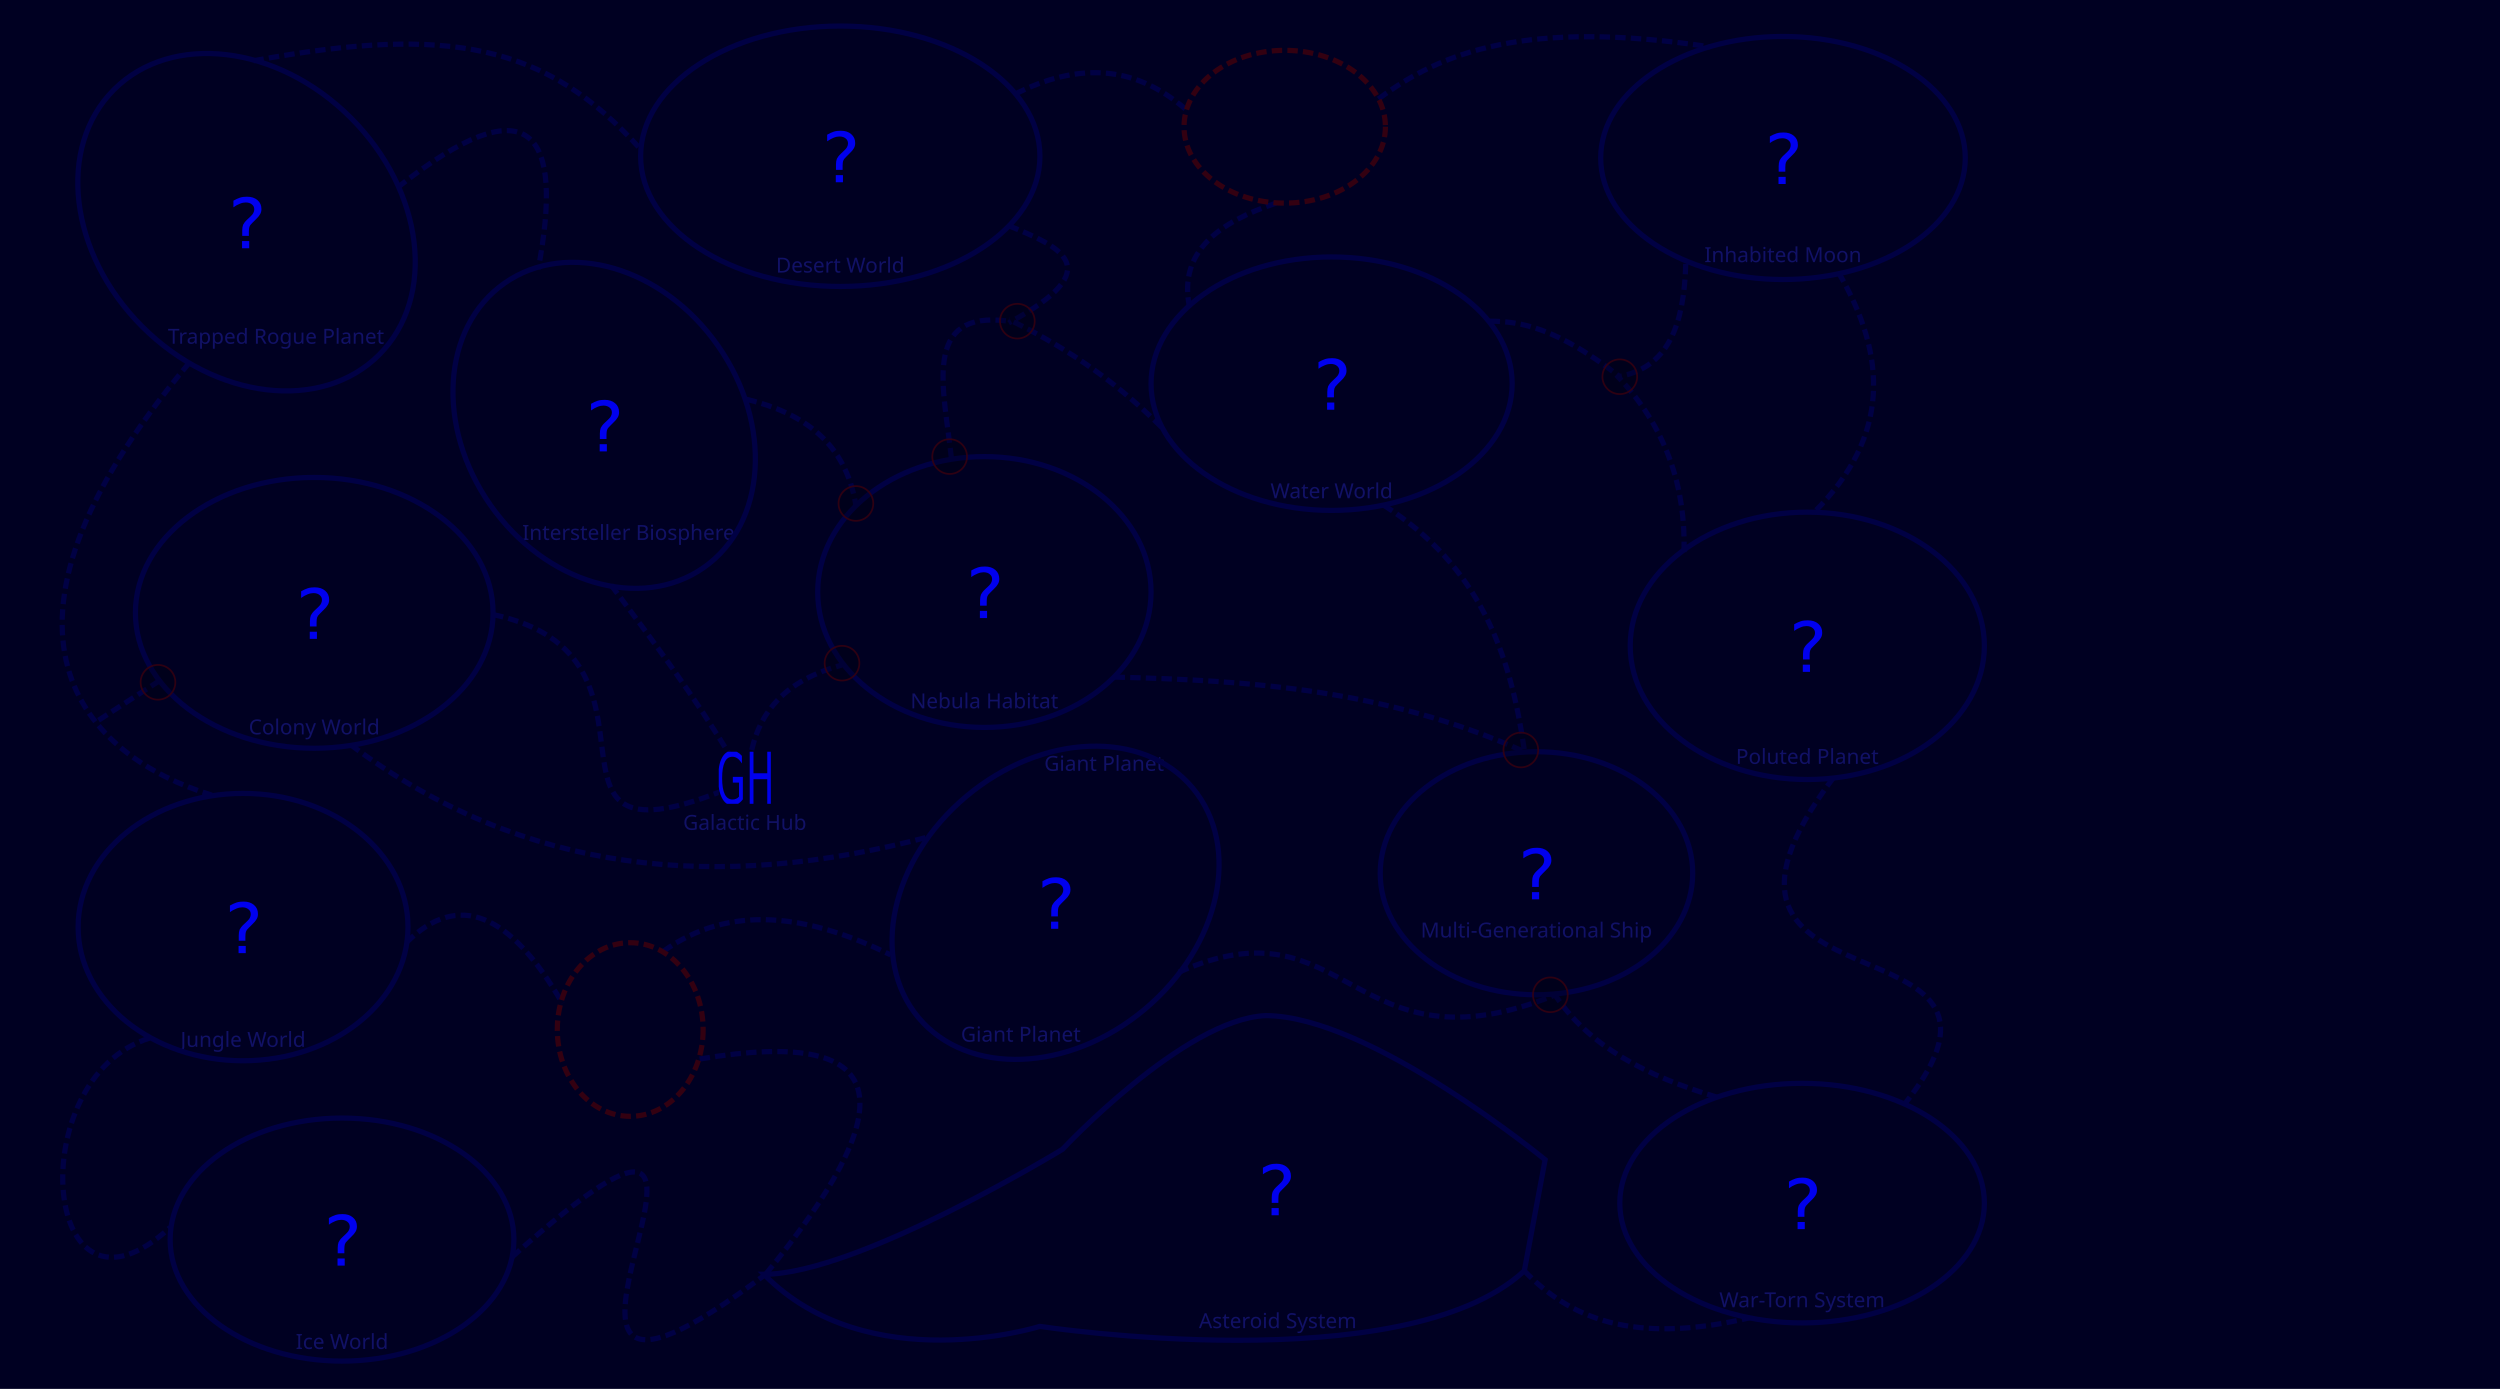
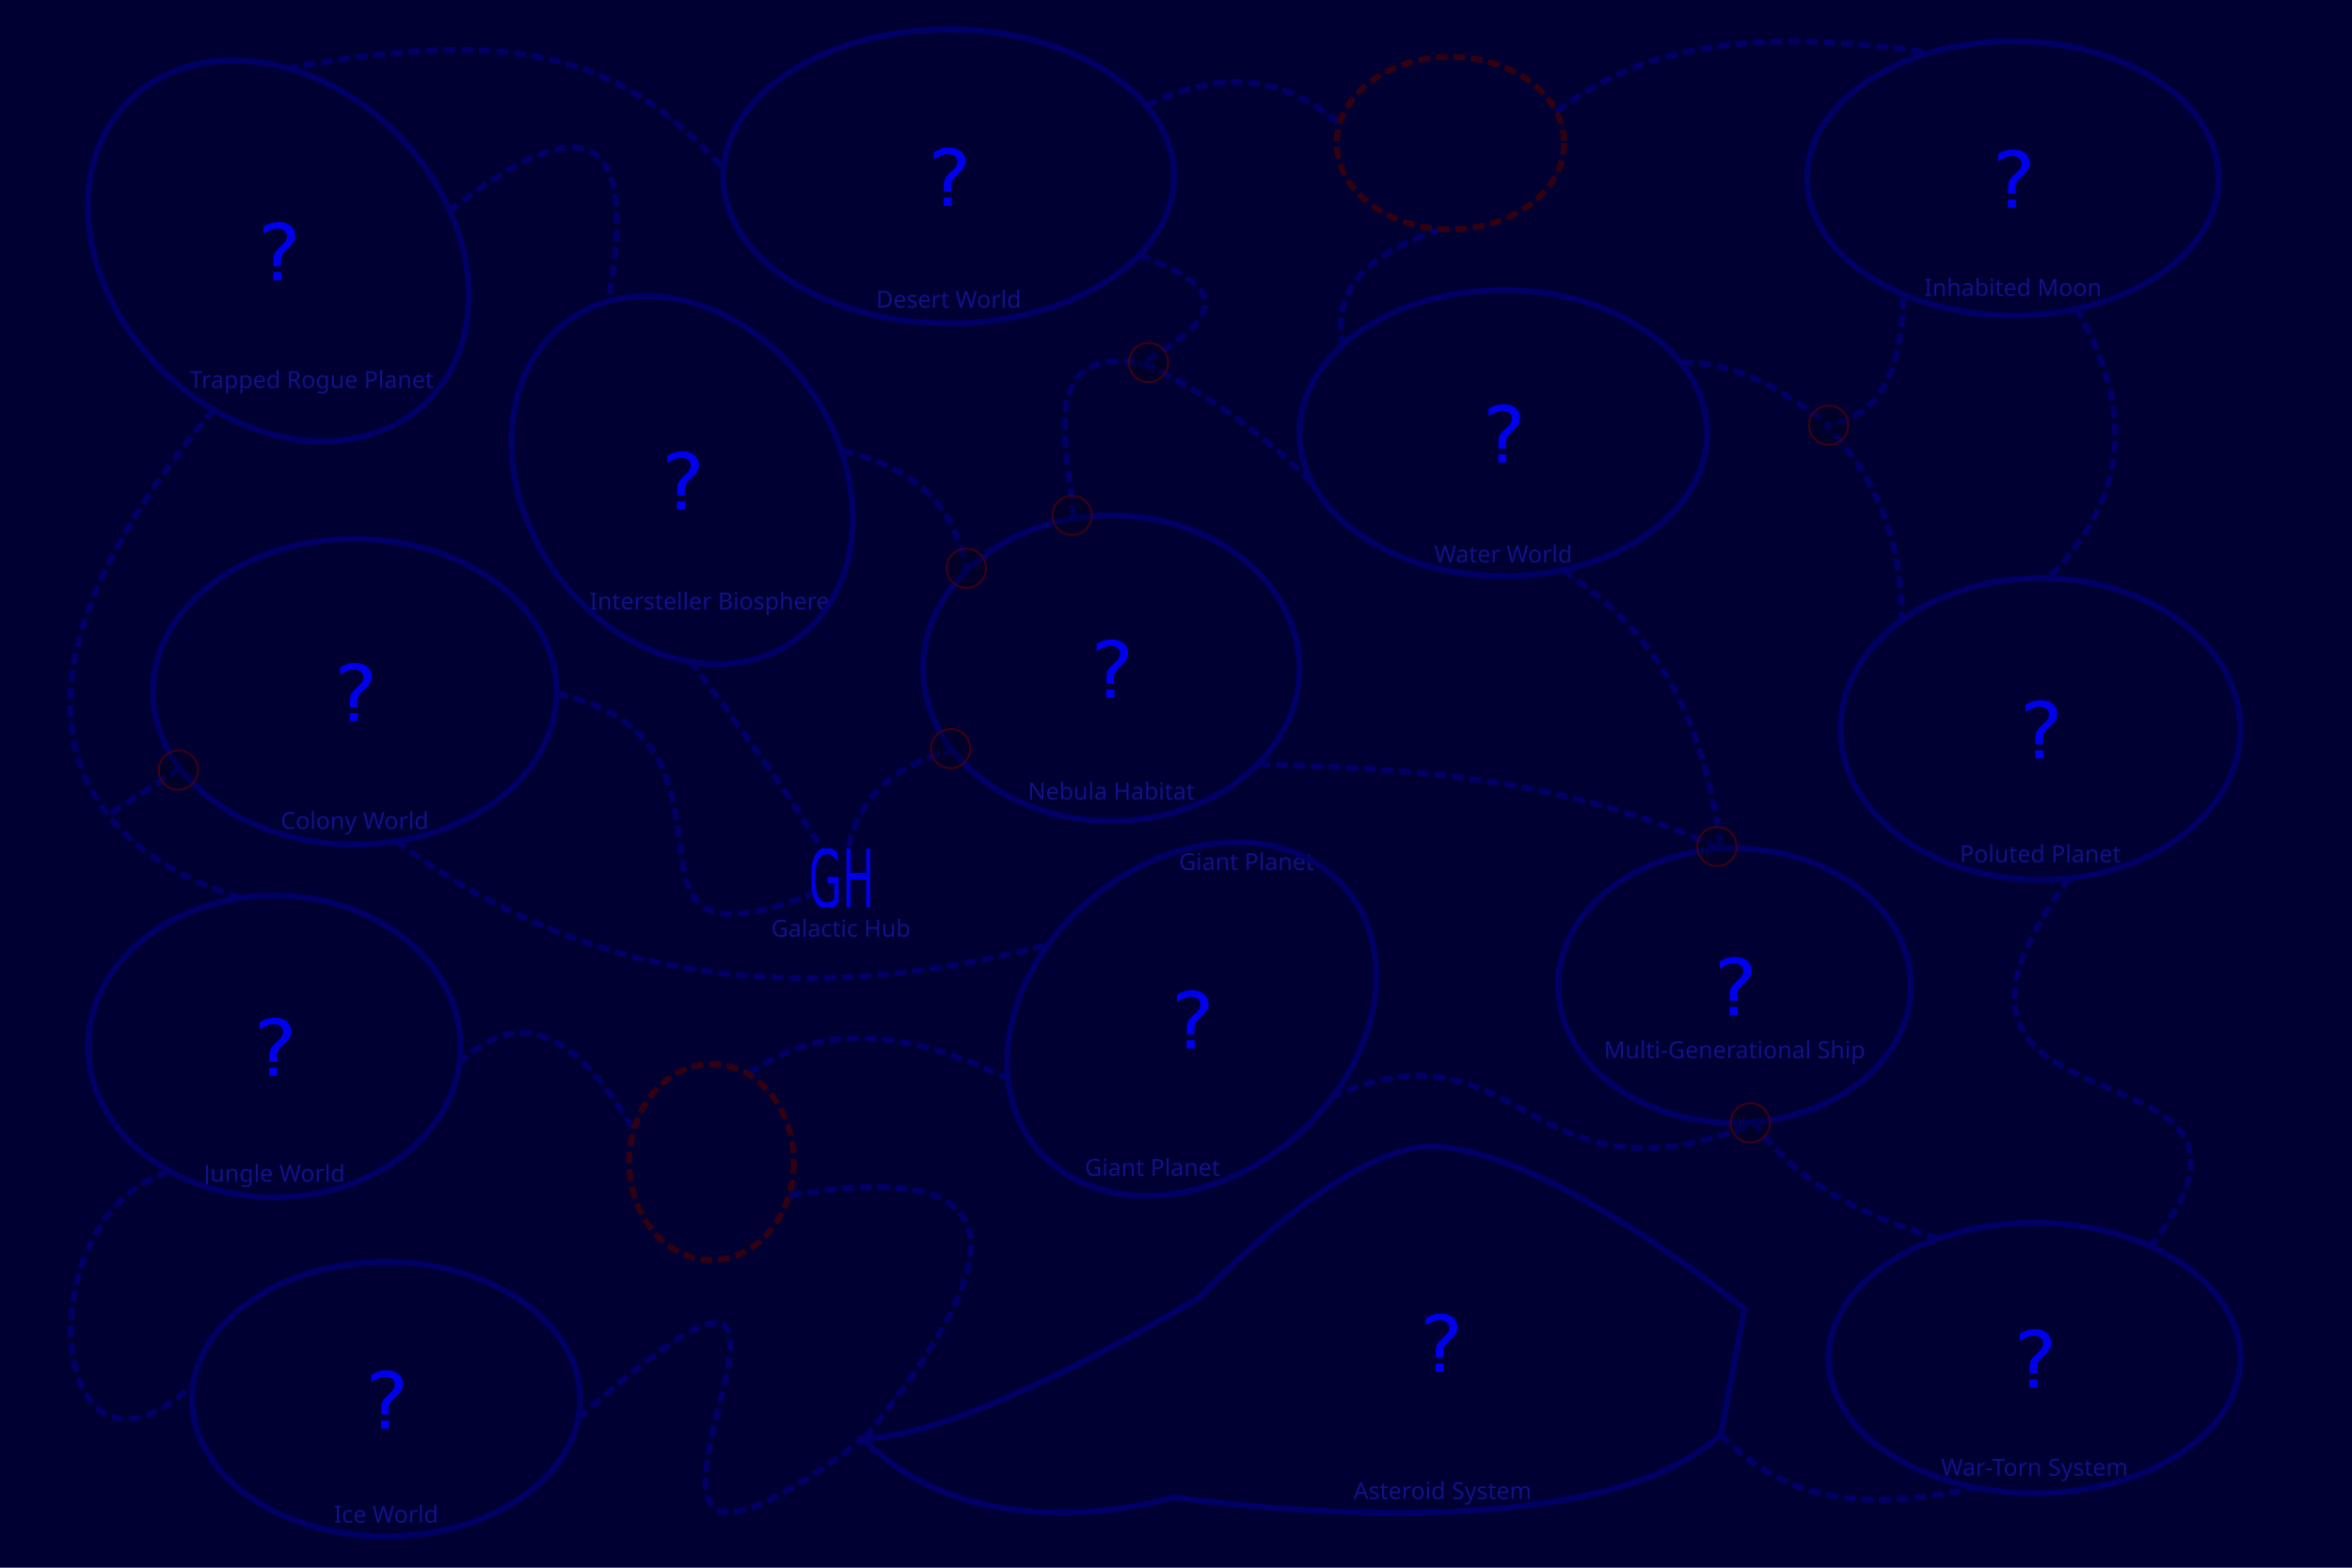
- <svg xmlns="http://www.w3.org/2000/svg" xmlns:xlink="http://www.w3.org/1999/xlink" version="1.1" width="1440px" height="800px">
+ <svg xmlns="http://www.w3.org/2000/svg" xmlns:xlink="http://www.w3.org/1999/xlink" version="1.1" width="1200px" height="800px">
  <defs>
    <style>
            svg {
                font-family: sans-serif;
                font-size: 12px;
            }
            .background { 
-                 fill: #002;
+                 fill: #003;
                stroke: none;
            }

-             #map .grid {
-                 stroke: #114;
-             }
            #map .system .boundary {
                fill: none;
-                 stroke: #004;
+                 stroke: #006;
                stroke-width: 3;
            }
            #map .system.hazard .boundary {
                stroke: #301;
                stroke-dasharray: 6 3;
            }
            #map .system .name {
-                 fill: #116;
+                 fill: #118;
                stroke: none;
                text-anchor: middle;
            }
            #map .path {
                fill: none;
-                 stroke: #004;
+                 stroke: #006;
                stroke-width: 3;
                stroke-dasharray: 6 3;
            }
            #map .navpoint {
                fill: #000;
                fill-opacity: 0.2;
-                 stroke: #301;
+                 stroke: #401;
                stroke-width: 1;
                stroke-opacity: 0.9;
            }

            #routes .route .path {
                fill: none;
-                 stroke: #031;
+                 stroke: #041;
                stroke-width: 3;
                stroke-linecap: butt;
            }
            #routes .route text {
-                 fill: #031;
+                 fill: #041;
                stroke: none;
            }
            #routes .route text.dst {
-                 fill: #052;
+                 fill: #072;
            }
            #routes .route text.left {
                text-anchor: start;
            }
            #routes .route text.middle {
                text-anchor: middle;
            }
            #routes .route text.right {
                text-anchor: end;
            }
            .arrowhead {
-                 fill: #031;
+                 fill: #041;
                stroke: none;
            }

            .popup {
                display: none;
            }
            .popup .mask {
                fill: #000;
                fill-opacity: 0.4;
            }
            .popup .background {
-                 stroke: #004;
+                 stroke: #006;
                stroke-width: 3;
            }
            .popup .disabled {
                opacity: 0.4;
            }
            .popup text {
                fill: #00E;
                text-anchor: middle;
            }

            .icon path {
                fill: #00E;
                stroke: none;
            }
            .icon rect {
-                 fill: #002;
+                 fill: #003;
                stroke: none;
            }
        </style>
    <symbol id="icon-sGH" class="icon" viewBox="0,0 54,29" preserveAspectRatio="none">
      <rect x="0" y="0" width="54" height="29" />
      <path d="m 21 25 0 -7.8 -6.4 0 0 -3.2 10.4 0 0 12.5 c -1.5 1.1 -3.2 1.9 -5 2.5 -1.8 0.5 -3.8 0.8 -5.9 0.8 -4.6 -0 -8.1 -1.3 -10.7 -4 -2.7 -2.7 -4 -6.4 -4 -11.2 -0 -4.8 1.3 -8.5 3.8 -11.1 2.6 -2.7 6.1 -4 10.7 -4 1.9 0 3.7 0.2 5.4 0.7 1.7 0.5 3.3 1.2 4.7 2.1 l 0 4.2 c -1.5 -1.2 -3 -2.2 -4.6 -2.8 -1.6 -0.6 -3.4 -0.9 -5.2 -0.9 -3.6 0 -6.3 1 -8 3 -1.8 2 -2.7 5 -2.7 8.9 -0 3.9 0.9 6.9 2.7 8.9 1.8 2 4.5 3 8 3 1.4 0 2.6 -0.1 3.7 -0.4 1.1 -0.2 2.1 -0.6 2.9 -1.1 m 11.3 -25.1 3.9 0 0 12 14.3 0 0 -12 3.9 0 0 29.2 -3.9 0 0 -13.9 -14.3 0 0 13.9 -3.9 0 0 -29.2" />
    </symbol>
    <symbol id="icon-r01" class="icon" viewBox="0,0 54,29" preserveAspectRatio="none">
      <rect x="0" y="0" width="54" height="29" />
      <path d="m 10 3 c -2 0 -3.6 1 -4.6 3 -1 2 -1.5 5 -1.5 9 -0 4 0.5 7 1.5 9 1 2 2.6 3 4.6 3 2 0 3.6 -1 4.6 -3 1 -2 1.5 -5 1.5 -9 -0 -4 -0.5 -7 -1.5 -9 -0.9 -1.9 -2.4 -2.9 -4.5 -2.9 m 0 -3.1 c 3.3 0 5.8 1.3 7.5 3.9 1.7 2.6 2.6 6.3 2.6 11.3 -0 4.9 -0.9 8.7 -2.6 11.3 -1.7 2.6 -4.2 3.9 -7.5 3.9 -3.3 0 -5.8 -1.3 -7.5 -3.9 -1.7 -2.6 -2.6 -6.3 -2.6 -11.3 -0 -4.9 0.9 -8.7 2.6 -11.3 1.7 -2.6 4.2 -3.9 7.5 -3.9 m 17.6 26.3 6.4 0 0 -22.2 -7 1.4 0 -3.6 7 -1.4 3.9 0 0 25.8 6.4 0 0 3.3 -16.8 0 0 -3.3" />
    </symbol>
    <symbol id="icon-r02" class="icon" viewBox="0,0 54,29" preserveAspectRatio="none">
      <rect x="0" y="0" width="54" height="29" />
      <path d="m 10 3 c -2 0 -3.6 1 -4.6 3 -1 2 -1.5 5 -1.5 9 0 4 0.5 7 1.5 9 1 2 2.6 3 4.6 3 2 0 3.6 -1 4.6 -3 1 -2 1.5 -5 1.5 -9 -0 -4 -0.5 -7 -1.5 -9 -1 -2 -2.5 -3 -4.6 -3 m 0 -3.1 c 3.3 0 5.8 1.3 7.5 3.9 1.7 2.6 2.6 6.3 2.6 11.3 -0 4.9 -0.9 8.7 -2.6 11.3 -1.7 2.6 -4.2 3.9 -7.5 3.9 -3.3 0 -5.8 -1.3 -7.5 -3.9 -1.7 -2.6 -2.6 -6.3 -2.6 -11.3 0 -4.9 0.9 -8.7 2.6 -11.3 1.7 -2.6 4.2 -3.9 7.5 -3.9 m 20.4 26.3 13.8 0 0 3.3 -18.5 0 0 -3.3 c 1.5 -1.5 3.5 -3.6 6.1 -6.2 2.6 -2.6 4.2 -4.3 4.9 -5.1 1.3 -1.4 2.1 -2.6 2.6 -3.6 0.5 -1 0.8 -2 0.8 -2.9 -0 -1.5 -0.5 -2.8 -1.6 -3.8 -1.1 -1 -2.5 -1.5 -4.2 -1.5 -1.2 0 -2.5 0.2 -3.9 0.6 -1.4 0.4 -2.8 1.1 -4.4 2 l 0 -4 c 1.6 -0.6 3.1 -1.1 4.5 -1.4 1.4 -0.3 2.6 -0.5 3.8 -0.5 3 0 5.4 0.8 7.2 2.3 1.8 1.5 2.7 3.5 2.7 6.1 -0 1.2 -0.2 2.3 -0.7 3.4 -0.4 1.1 -1.3 2.3 -2.4 3.8 -0.3 0.4 -1.4 1.5 -3.1 3.3 -1.7 1.8 -4.2 4.3 -7.4 7.6" />
    </symbol>
    <symbol id="icon-r03" class="icon" viewBox="0,0 54,29" preserveAspectRatio="none">
      <rect x="0" y="0" width="54" height="29" />
      <path d="m 10 3 c -2 0 -3.6 1 -4.6 3 -1 2 -1.5 5 -1.5 9 0 4 0.5 7 1.5 9 1 2 2.6 3 4.6 3 2 0 3.6 -1 4.6 -3 1 -2 1.5 -5 1.5 -9 -0 -4 -0.5 -7 -1.5 -9 -1 -2 -2.5 -3 -4.6 -3 m 0 -3.1 c 3.3 0 5.8 1.3 7.5 3.9 1.7 2.6 2.6 6.3 2.6 11.3 -0 4.9 -0.9 8.7 -2.6 11.3 -1.7 2.6 -4.2 3.9 -7.5 3.9 -3.3 0 -5.8 -1.3 -7.5 -3.9 -1.7 -2.6 -2.6 -6.3 -2.6 -11.3 0 -4.9 0.9 -8.7 2.6 -11.3 1.7 -2.6 4.2 -3.9 7.5 -3.9 m 29 14 c 1.9 0.4 3.4 1.2 4.4 2.5 1.1 1.3 1.6 2.9 1.6 4.7 -0 2.9 -1 5.1 -3 6.7 -2 1.6 -4.8 2.4 -8.4 2.4 -1.2 0 -2.5 -0.1 -3.8 -0.4 -1.3 -0.2 -2.6 -0.6 -4 -1.1 l 0 -3.8 c 1.1 0.6 2.3 1.1 3.6 1.4 1.3 0.3 2.7 0.5 4.1 0.5 2.5 0 4.4 -0.5 5.6 -1.5 1.3 -1 2 -2.4 2 -4.3 -0 -1.7 -0.6 -3.1 -1.8 -4 -1.2 -1 -2.9 -1.5 -5 -1.5 l -3.4 0 0 -3.2 3.6 0 c 1.9 0 3.4 -0.4 4.5 -1.2 1 -0.8 1.5 -1.9 1.5 -3.4 -0 -1.5 -0.5 -2.6 -1.6 -3.4 -1.1 -0.8 -2.6 -1.2 -4.6 -1.2 -1.1 0 -2.2 0.1 -3.5 0.4 -1.2 0.2 -2.6 0.6 -4.1 1.1 l 0 -3.5 c 1.5 -0.4 2.9 -0.7 4.2 -0.9 1.3 -0.2 2.6 -0.3 3.7 -0.3 3 0 5.4 0.7 7.1 2.1 1.7 1.4 2.6 3.2 2.6 5.5 -0 1.6 -0.5 3 -1.4 4.1 -0.9 1.1 -2.2 1.9 -3.9 2.3" />
    </symbol>
    <symbol id="icon-r04" class="icon" viewBox="0,0 54,29" preserveAspectRatio="none">
      <rect x="0" y="0" width="54" height="29" />
      <path d="m 10 3 c -2,0 -3.6,1 -4.6,3 -1,2 -1.5,5 -1.5,9 0,4,0.5,7 1.5,9,1,2 2.6 3 4.6 3 2 0 3.6 -1 4.6 -3 1 -2 1.5 -5 1.5 -9 -0 -4 -0.5 -7 -1.5 -9 -1 -2 -2.5 -3 -4.6 -3 m 0 -3.1 c 3.3 0 5.8 1.3 7.5 3.9 1.7 2.6 2.6 6.3 2.6 11.3 -0 4.9 -0.9 8.7 -2.6 11.3 -1.7 2.6 -4.2 3.9 -7.5 3.9 -3.3 0 -5.8 -1.3 -7.5 -3.9 -1.7 -2.6 -2.6 -6.3 -2.6 -11.3 0 -4.9 0.9 -8.7 2.6 -11.3 1.7 -2.6 4.2 -3.9 7.5 -3.9 m 27.9 4 -10 15.6 10 0 0 -15.6 -1 -3.4 5 0 0 19 4.2 0 0 3.3 -4.2 0 0 6.9 -3.9 0 0 -6.9 -13.2 0 0 -3.8 12.1 -18.5" />
    </symbol>
    <symbol id="icon-r05" class="icon" viewBox="0,0 54,29" preserveAspectRatio="none">
      <rect x="0" y="0" width="54" height="29" />
      <path d="m 10 3 c -2 0 -3.6 1 -4.6 3 -1 2 -1.5 5 -1.5 9 -0 4 0.5 7 1.5 9 1 2 2.6 3 4.6 3 2 0 3.6 -1 4.6 -3 1 -2 1.5 -5 1.5 -9 -0 -4 -0.5 -7 -1.5 -9 -1 -2 -2.5 -3 -4.6 -3 m 0 -3.1 c 3.3 0 5.8 1.3 7.5 3.9 1.7 2.6 2.6 6.3 2.6 11.3 -0 4.9 -0.9 8.7 -2.6 11.3 -1.7 2.6 -4.2 3.9 -7.5 3.9 -3.3 0 -5.8 -1.3 -7.5 -3.9 -1.7 -2.6 -2.6 -6.3 -2.6 -11.3 -0 -4.9 0.9 -8.7 2.6 -11.3 1.7 -2.6 4.2 -3.9 7.5 -3.9 m 17.1 0.5 15.5 0 0 3.3 -11.9 0 0 7.1 c 0.6 -0.2 1.1 -0.3 1.7 -0.4 0.6 -0.1 1.1 -0.2 1.7 -0.2 3.3 0 5.8 0.9 7.7 2.7 1.9 1.8 2.9 4.2 2.9 7.2 -0 3.1 -1 5.6 -2.9 7.3 -2 1.7 -4.7 2.6 -8.3 2.6 -1.2 0 -2.5 -0.1 -3.8 -0.3 -1.3 -0.2 -2.6 -0.5 -3.9 -0.9 l 0 -4 c 1.2 0.6 2.4 1.1 3.6 1.4 1.2 0.3 2.6 0.5 4 0.5 2.3 0 4 -0.6 5.4 -1.8 1.3 -1.2 2 -2.8 2 -4.8 -0 -2 -0.7 -3.6 -2 -4.8 -1.3 -1.2 -3.1 -1.8 -5.4 -1.8 -1.1 0 -2.1 0.1 -3.2 0.4 -1 0.2 -2.1 0.6 -3.2 1.1 l 0 -14.6" />
    </symbol>
    <symbol id="icon-r06" class="icon" viewBox="0,0 54,29" preserveAspectRatio="none">
      <rect x="0" y="0" width="54" height="29" />
      <path d="m 10 3 c -2 0 -3.6 1 -4.6 3 -1 2 -1.5 5 -1.5 9 0 4 0.5 7 1.5 9 1 2 2.6 3 4.6 3 2 0 3.6 -1 4.6 -3 1 -2 1.5 -5 1.5 -9 -0 -4 -0.5 -7 -1.5 -9 -1 -2 -2.5 -3 -4.6 -3 m 0 -3.1 c 3.3 0 5.8 1.3 7.5 3.9 1.7 2.6 2.6 6.3 2.6 11.3 -0 4.9 -0.9 8.7 -2.6 11.3 -1.7 2.6 -4.2 3.9 -7.5 3.9 -3.3 0 -5.8 -1.3 -7.5 -3.9 -1.7 -2.6 -2.6 -6.3 -2.6 -11.3 0 -4.9 0.9 -8.7 2.6 -11.3 1.7 -2.6 4.2 -3.9 7.5 -3.9 m 26 13.5 c -1.8 0 -3.2 0.6 -4.2 1.8 -1 1.2 -1.5 2.9 -1.5 5 -0 2.1 0.5 3.8 1.5 5 1 1.2 2.4 1.8 4.2 1.8 1.8 0 3.2 -0.6 4.2 -1.8 1 -1.2 1.6 -2.9 1.6 -5 -0 -2.1 -0.5 -3.8 -1.6 -5 -1 -1.2 -2.4 -1.8 -4.2 -1.8 m 7.8 -12.4 0 3.6 c -1 -0.5 -2 -0.8 -3 -1.1 -1 -0.2 -2 -0.4 -3 -0.4 -2.6 0 -4.6 0.9 -6 2.6 -1.4 1.8 -2.1 4.4 -2.3 8 0.8 -1.1 1.7 -2 2.9 -2.6 1.2 -0.6 2.4 -0.9 3.8 -0.9 2.9 0 5.2 0.9 6.9 2.7 1.7 1.8 2.6 4.2 2.6 7.2 -0 3 -0.9 5.4 -2.7 7.2 -1.8 1.8 -4.1 2.7 -7.1 2.7 -3.4 0 -6 -1.3 -7.7 -3.9 -1.8 -2.6 -2.7 -6.3 -2.7 -11.3 0 -4.6 1.1 -8.3 3.3 -11 2.2 -2.7 5.1 -4.1 8.8 -4.1 1 0 2 0.1 3 0.3 1 0.2 2.1 0.5 3.2 0.9" />
    </symbol>
    <symbol id="icon-r07" class="icon" viewBox="0,0 54,29" preserveAspectRatio="none">
      <rect x="0" y="0" width="54" height="29" />
      <path d="m 10 3 c -2 0 -3.6 1 -4.6 3 -1 2 -1.5 5 -1.5 9 0 4 0.5 7 1.5 9 1 2 2.6 3 4.6 3 2 0 3.6 -1 4.6 -3 1 -2 1.5 -5 1.5 -9 -0 -4 -0.5 -7 -1.5 -9 -1 -2 -2.5 -3 -4.6 -3 m 0 -3.1 c 3.3 0 5.8 1.3 7.5 3.9 1.7 2.6 2.6 6.3 2.6 11.3 -0 4.9 -0.9 8.7 -2.6 11.3 -1.7 2.6 -4.2 3.9 -7.5 3.9 -3.3 0 -5.8 -1.3 -7.5 -3.9 -1.7 -2.6 -2.6 -6.3 -2.6 -11.3 0 -4.9 0.9 -8.7 2.6 -11.3 1.7 -2.6 4.2 -3.9 7.5 -3.9 m 16.1 0.5 18.8 0 0 1.7 l -10.6 27.5 -4.1 0 10 -25.8 -14 0 0 -3.3" />
    </symbol>
    <symbol id="icon-r08" class="icon" viewBox="0,0 54,29" preserveAspectRatio="none">
      <rect x="0" y="0" width="54" height="29" />
      <path d="m 10 3 c -2 0 -3.6 1 -4.6 3 -1 2 -1.5 5 -1.5 9 0 4 0.5 7 1.5 9 1 2 2.6 3 4.6 3 2 0 3.6 -1 4.6 -3 1 -2 1.5 -5 1.5 -9 -0 -4 -0.5 -7 -1.5 -9 -1 -2 -2.5 -3 -4.6 -3 m 0 -3.1 c 3.3 0 5.8 1.3 7.5 3.9 1.7 2.6 2.6 6.3 2.6 11.3 -0 4.9 -0.9 8.7 -2.6 11.3 -1.7 2.6 -4.2 3.9 -7.5 3.9 -3.3 0 -5.8 -1.3 -7.5 -3.9 -1.7 -2.6 -2.6 -6.3 -2.6 -11.3 0 -4.9 0.9 -8.7 2.6 -11.3 1.7 -2.6 4.2 -3.9 7.5 -3.9 m 25.5 15.9 c -1.9 0 -3.4 0.5 -4.4 1.5 -1.1 1 -1.6 2.4 -1.6 4.1 -0 1.8 0.5 3.1 1.6 4.1 1.1 1 2.6 1.5 4.4 1.5 1.9 0 3.4 -0.5 4.4 -1.5 1.1 -1 1.6 -2.4 1.6 -4.1 -0 -1.8 -0.5 -3.1 -1.6 -4.1 -1.1 -1 -2.5 -1.5 -4.4 -1.5 m -3.9 -1.7 c -1.7 -0.4 -3 -1.2 -4 -2.4 -0.9 -1.2 -1.4 -2.6 -1.4 -4.2 -0 -2.3 0.8 -4.2 2.5 -5.5 1.7 -1.4 3.9 -2 6.8 -2 2.9 0 5.2 0.7 6.8 2 1.7 1.4 2.5 3.2 2.5 5.5 -0 1.7 -0.5 3.1 -1.4 4.2 -0.9 1.2 -2.2 1.9 -3.9 2.4 1.9 0.4 3.4 1.3 4.4 2.6 1.1 1.3 1.6 2.9 1.6 4.7 -0 2.8 -0.9 5 -2.6 6.5 -1.7 1.5 -4.2 2.3 -7.4 2.3 -3.2 0 -5.7 -0.8 -7.4 -2.3 -1.7 -1.5 -2.6 -3.7 -2.6 -6.5 0 -1.9 0.5 -3.4 1.6 -4.7 1.1 -1.3 2.6 -2.2 4.5 -2.6 m -1.4 -6.2 c -0 1.5 0.5 2.7 1.4 3.5 1 0.8 2.3 1.3 4 1.3 1.7 0 3 -0.4 4 -1.3 1 -0.8 1.4 -2 1.4 -3.5 -0 -1.5 -0.5 -2.7 -1.4 -3.5 -1 -0.8 -2.3 -1.3 -4 -1.3 -1.7 0 -3 0.4 -4 1.3 -0.9 0.8 -1.4 2 -1.4 3.5" />
    </symbol>
    <symbol id="icon-r09" class="icon" viewBox="0,0 54,29" preserveAspectRatio="none">
      <rect x="0" y="0" width="54" height="29" />
      <path d="m 10 3 c -2 0 -3.6 1 -4.6 3 -1 2 -1.5 5 -1.5 9 -0 4 0.5 7 1.5 9 1 2 2.6 3 4.6 3 2 0 3.6 -1 4.6 -3 1 -2 1.5 -5 1.5 -9 -0 -4 -0.5 -7 -1.5 -9 -1 -2 -2.5 -3 -4.6 -3 m 0 -3.1 c 3.3 0 5.8 1.3 7.5 3.9 1.7 2.6 2.6 6.3 2.6 11.3 -0 4.9 -0.9 8.7 -2.6 11.3 -1.7 2.6 -4.2 3.9 -7.5 3.9 -3.3 0 -5.8 -1.3 -7.5 -3.9 -1.7 -2.6 -2.6 -6.3 -2.6 -11.3 -0 -4.9 0.9 -8.7 2.6 -11.3 1.7 -2.6 4.2 -3.9 7.5 -3.9 m 17.2 29.1 0 -3.6 c 1 0.5 2 0.8 3 1.1 1 0.2 2 0.4 3 0.4 2.6 0 4.6 -0.9 6 -2.6 1.4 -1.8 2.2 -4.4 2.4 -8 -0.8 1.1 -1.7 2 -2.9 2.6 -1.2 0.6 -2.4 0.9 -3.8 0.9 -2.9 0 -5.2 -0.9 -6.9 -2.6 -1.7 -1.8 -2.5 -4.2 -2.5 -7.2 -0 -3 0.9 -5.4 2.7 -7.2 1.8 -1.8 4.1 -2.7 7.1 -2.7 3.4 0 5.9 1.3 7.7 3.9 1.8 2.6 2.7 6.3 2.7 11.3 -0 4.6 -1.1 8.3 -3.3 11 -2.2 2.7 -5.1 4.1 -8.8 4.1 -1 0 -2 -0.1 -3 -0.3 -1 -0.2 -2.1 -0.5 -3.2 -0.9 m 7.9 -12.4 c 1.8 0 3.2 -0.6 4.2 -1.8 1 -1.2 1.6 -2.9 1.6 -5 -0 -2.1 -0.5 -3.7 -1.6 -5 -1 -1.2 -2.4 -1.8 -4.2 -1.8 -1.8 0 -3.2 0.6 -4.2 1.8 -1 1.2 -1.5 2.9 -1.5 5 -0 2.1 0.5 3.8 1.5 5 1 1.2 2.4 1.8 4.2 1.8" />
    </symbol>
    <symbol id="icon-r10" class="icon" viewBox="0,0 54,29" preserveAspectRatio="none">
      <rect x="0" y="0" width="54" height="29" />
      <path d="m 0 26 6.4 0 0 -22.2 -7 1.4 0 -3.6 7 -1.4 3.9 0 0 25.8 6.4 0 0 3.3 -16.8 0 0 -3.3 33.3 -23.2 c -2 0 -3.6 1 -4.6 3 -1 2 -1.5 5 -1.5 9 0 4 0.5 7 1.5 9 1 2 2.6 3 4.6 3 2 0 3.6 -1 4.6 -3 1 -2 1.5 -5 1.5 -9 -0 -4 -0.5 -7 -1.5 -9 -1 -2 -2.5 -3 -4.6 -3 m 0 -3.1 c 3.3 0 5.8 1.3 7.5 3.9 1.7 2.6 2.6 6.3 2.6 11.3 -0 4.9 -0.9 8.7 -2.6 11.3 -1.7 2.6 -4.2 3.9 -7.5 3.9 -3.3 0 -5.8 -1.3 -7.5 -3.9 -1.7 -2.6 -2.6 -6.3 -2.6 -11.3 0 -4.9 0.9 -8.7 2.6 -11.3 1.7 -2.6 4.2 -3.9 7.5 -3.9" />
    </symbol>
    <symbol id="icon-r11" class="icon" viewBox="0,0 54,29" preserveAspectRatio="none">
      <rect x="0" y="0" width="54" height="29" />
      <path d="m 0 26 6.4 0 0 -22.2 -7 1.4 0 -3.6 7 -1.4 3.9 0 0 25.8 6.4 0 0 3.3 -16.8 0 0 -3.3 25.5 0 6.4 0 0 -22.2 -7 1.4 0 -3.6 7 -1.4 3.9 0 0 25.8 6.4 0 0 3.3 -16.8 0 0 -3.3" />
    </symbol>
    <symbol id="icon-r12" class="icon" viewBox="0,0 54,29" preserveAspectRatio="none">
      <rect x="0" y="0" width="54" height="29" />
      <path d="m 0 26 6.4 0 0 -22.2 -7 1.4 0 -3.6 7 -1.4 3.9 0 0 25.8 6.4 0 0 3.3 -16.8 0 0 -3.3 28.2 0 13.8 0 0 3.3 -18.5 0 0 -3.3 c 1.5 -1.5 3.5 -3.6 6.1 -6.2 2.6 -2.6 4.2 -4.3 4.9 -5.1 1.3 -1.4 2.1 -2.6 2.6 -3.6 0.5 -1 0.8 -2 0.8 -2.9 -0 -1.5 -0.5 -2.8 -1.6 -3.8 -1.1 -1 -2.5 -1.5 -4.2 -1.5 -1.2 0 -2.5 0.2 -3.9 0.6 -1.4 0.4 -2.8 1.1 -4.4 2 l 0 -4 c 1.6 -0.6 3.1 -1.1 4.5 -1.4 1.4 -0.3 2.6 -0.5 3.8 -0.5 3 0 5.4 0.8 7.2 2.3 1.8 1.5 2.7 3.5 2.7 6.1 -0 1.2 -0.2 2.3 -0.7 3.4 -0.4 1.1 -1.3 2.3 -2.4 3.8 -0.3 0.4 -1.4 1.5 -3.1 3.3 -1.7 1.8 -4.2 4.3 -7.4 7.6" />
    </symbol>
    <symbol id="icon-r13" class="icon" viewBox="0,0 54,29" preserveAspectRatio="none">
      <rect x="0" y="0" width="54" height="29" />
      <path d="m 0 26 6.4 0 0 -22.2 -7 1.4 0 -3.6 7 -1.4 3.9 0 0 25.8 6.4 0 0 3.3 -16.8 0 0 -3.3 36.8 -12.3 c 1.9 0.4 3.4 1.2 4.4 2.5 1.1 1.3 1.6 2.9 1.6 4.7 -0 2.9 -1 5.1 -3 6.7 -2 1.6 -4.8 2.4 -8.4 2.4 -1.2 0 -2.5 -0.1 -3.8 -0.4 -1.3 -0.2 -2.6 -0.6 -4 -1.1 l 0 -3.8 c 1.1 0.6 2.3 1.1 3.6 1.4 1.3 0.3 2.7 0.5 4.1 0.5 2.5 0 4.4 -0.5 5.6 -1.5 1.3 -1 2 -2.4 2 -4.3 -0 -1.7 -0.6 -3.1 -1.8 -4 -1.2 -1 -2.9 -1.5 -5 -1.5 l -3.4 0 0 -3.2 3.6 0 c 1.9 0 3.4 -0.4 4.5 -1.2 1 -0.8 1.5 -1.9 1.5 -3.4 -0 -1.5 -0.5 -2.6 -1.6 -3.4 -1.1 -0.8 -2.6 -1.2 -4.6 -1.2 -1.1 0 -2.2 0.1 -3.5 0.4 -1.2 0.2 -2.6 0.6 -4.1 1.1 l 0 -3.5 c 1.5 -0.4 2.9 -0.7 4.2 -0.9 1.3 -0.2 2.6 -0.3 3.7 -0.3 3 0 5.4 0.7 7.1 2.1 1.7 1.4 2.6 3.2 2.6 5.5 -0 1.6 -0.5 3 -1.4 4.1 -0.9 1.1 -2.2 1.9 -3.9 2.3" />
    </symbol>
    <symbol id="icon-r14" class="icon" viewBox="0,0 54,29" preserveAspectRatio="none">
      <rect x="0" y="0" width="54" height="29" />
      <path d="m 0 26 6.4,0 0,-22.2 -7,1.4 0,-3.6 7,-1.4 3.9,0 0,25.8 6.4,0 0,3.3 -16.8,0 0,-3.3 35.7,-22.3 m -10,15.6 10,0 0,-15.6 -1,-3.4 5,0 0,19 4.2,0 0,3.3 -4.2,0 0,6.9 -3.9,0 0,-6.9 -13.2,0 0,-3.8 12.1,-18.5" />
    </symbol>
    <symbol id="icon-rUN" class="icon" viewBox="0,0 29,29" preserveAspectRatio="none">
      <rect x="0" y="0" width="29" height="29" />
      <path d="m 12 25 4 0 0 5 -4 0 0 -5 3.8 -2.9 -3.7 0 0 -3 c -0 -1.3 0.2 -2.4 0.5 -3.2 0.4 -0.8 1.1 -1.8 2.3 -2.9 l 1.8 -1.7 c 0.7 -0.7 1.3 -1.3 1.6 -2 0.3 -0.6 0.5 -1.2 0.5 -1.9 -0 -1.2 -0.4 -2.1 -1.3 -2.8 -0.8 -0.7 -2 -1.1 -3.4 -1.1 -1 0 -2.1 0.2 -3.3 0.7 -1.2 0.5 -2.4 1.1 -3.6 2 l 0 -3.7 c 1.2 -0.7 2.5 -1.3 3.7 -1.7 1.3 -0.4 2.6 -0.5 3.9 -0.5 2.4 0 4.3 0.6 5.8 1.9 1.5 1.3 2.2 2.9 2.2 5 -0 1 -0.2 1.9 -0.7 2.8 -0.5 0.9 -1.3 1.9 -2.5 3 l -1.7 1.7 c -0.6 0.6 -1 1.1 -1.3 1.4 -0.2 0.3 -0.4 0.7 -0.5 1 -0.1 0.3 -0.1 0.6 -0.2 1 -0 0.4 -0.1 0.9 -0.1 1.6 l 0 2.4" />
    </symbol>
    <marker id="arrowhead" viewBox="0 0 10 10" preserveAspectRatio="none" refX="7" refY="5" markerUnits="strokeWidth" markerWidth="2" markerHeight="4" orient="auto">
      <path class="arrowhead" d="M 0,0 10,5, 0,10 z" />
    </marker>
  </defs>
-   <rect id="background" class="background" x="0" y="0" width="1440" height="800" />
+   <rect id="background" class="background" x="0" y="0" width="1200" height="800" />
  <g id="map">
    <path class="path" d="M 146,35 C 260,14 315,26 369,86" />
    <path class="path" d="M 229,108 c 77,-61 96,-32 81,47" />
    <path class="path" d="M 109,209 c -132,157 -59,227 13,249" />
    <path class="path" d="M 352,337 c 24,32 48,64 69,99" />
    <path class="path" d="M 284,354 c 113,24 11,149 131,102" />
    <path class="path" d="M 202,429 c 100,75 212,85 333,53" />
    <path class="path" d="M 234,543 c 30,-30 60,-17 90,35" />
    <path class="path" d="M 382,548 c 39,-28 84,-21 131,2" />
    <path class="path" d="M 86,598 c -74,23 -62,177 12,109" />
    <path class="path" d="M 403,610 C 521,590 517,641 441,734" />
    <path class="path" d="M 295,724 c 184,-165 -43,152 146,10" />
    <path class="path" d="M 585,54 C 619,37 652,36 683,63" />
    <path class="path" d="M 735,117 C 702,128 679,145 685,176" />
    <path class="path" d="M 581,130 c 29,12 59,24 0,56" />
    <path class="path" d="M 548,264 C 544,225 530,178 581,185" />
    <path class="path" d="M 669,246 C 640,217 610,198 581,184" />
    <path class="path" d="M 430,230 c 33,8 57,25 63,61" />
    <path class="path" d="M 679,560 c 98,-44 99,61 217,13" />
    <path class="path" d="M 642,390 c 78,2 156,7 236,43" />
    <path class="path" d="M 797,291 c 55,35 73,85 81,141" />
    <path class="path" d="M 794,57 C 830,30 879,11 985,27" />
    <path class="path" d="M 1059,157 c 28,48 30,94 -14,138" />
    <path class="path" d="M 971,152 c -1,35 -10,60 -39,65" />
    <path class="path" d="M 858,185 c 18,0 39,4 75,32" />
    <path class="path" d="M 970,318 C 971,281 960,246 931,216" />
    <path class="path" d="M 895,572 c 20,31 54,48 94,60" />
    <path class="path" d="M 1056,448 c -107,142 131,75 41,188" />
    <path class="path" d="M 878,732 c 26,27 62,43 130,27" />
    <path class="path" d="M 433,432 c 5,-22 19,-40 52,-49" />
    <path class="path" d="M 92,392 l -37,24" />
    <g id="sAS" class="system">
      <text class="name" x="736" y="765">Asteroid System</text>
      <text class="name race" x="736" y="601" />
      <path class="boundary" d="m 440,734 c 54,0 172,-72 172,-72 0,0 70,-75 117,-77 60,0 161,83 161,83 0,0 -12,64 -12,64 -69,64 -279,32 -279,32 0,0 -99,31 -159,-30 z" />
      <use class="thumb" x="720" y="670" width="30" height="30" xlink:href="#icon-rUN" />
    </g>
    <g id="sCW" class="system">
      <text class="name" x="181" y="423">Colony World</text>
      <text class="name race" x="181" y="288" />
      <ellipse class="boundary" cx="181" cy="353" rx="103" ry="78" />
      <use class="thumb" x="166" y="338" width="30" height="30" xlink:href="#icon-rUN" />
    </g>
    <g id="sDW" class="system">
      <text class="name" x="484" y="157">Desert World</text>
      <text class="name race" x="484" y="28" />
      <ellipse class="boundary" cx="484" cy="90" rx="115" ry="75" />
      <use class="thumb" x="469" y="75" width="30" height="30" xlink:href="#icon-rUN" />
    </g>
    <g id="sGH" class="system">
      <text class="name" x="429" y="478">Galactic Hub</text>
      <use class="thumb" x="414" y="433" width="30" height="30" xlink:href="#icon-sGH" />
    </g>
    <g id="sGP" class="system">
      <text class="name" x="588" y="600">Giant Planet</text>
      <text class="name race" x="636" y="444">Giant Planet</text>
      <ellipse class="boundary" cx="608" cy="520" rx="80" ry="103" transform="rotate(50 608,520)" />
      <use class="thumb" x="593" y="505" width="30" height="30" xlink:href="#icon-rUN" />
    </g>
    <g id="sIB" class="system">
      <text class="name" x="362" y="311">Intersteller Biosphere</text>
      <text class="name race" x="332" y="167" />
      <ellipse class="boundary" cx="348" cy="245" rx="100" ry="80" transform="rotate(55 348,245)" />
      <use class="thumb" x="333" y="230" width="30" height="30" xlink:href="#icon-rUN" />
    </g>
    <g id="sIM" class="system">
      <text class="name" x="1027" y="151">Inhabited Moon</text>
      <text class="name race" x="1027" y="35" />
      <ellipse class="boundary" cx="1027" cy="91" rx="105" ry="70" />
      <use class="thumb" x="1012" y="76" width="30" height="30" xlink:href="#icon-rUN" />
    </g>
    <g id="sIW" class="system">
      <text class="name" x="197" y="777">Ice World</text>
      <text class="name race" x="197" y="658" />
      <ellipse class="boundary" cx="197" cy="714" rx="99" ry="70" />
      <use class="thumb" x="182" y="699" width="30" height="30" xlink:href="#icon-rUN" />
    </g>
    <g id="sJW" class="system">
      <text class="name" x="140" y="603">Jungle World</text>
      <text class="name race" x="140" y="471" />
      <ellipse class="boundary" cx="140" cy="534" rx="95" ry="77" />
      <use class="thumb" x="125" y="519" width="30" height="30" xlink:href="#icon-rUN" />
    </g>
    <g id="sMS" class="system">
      <text class="name" x="885" y="540">Multi-Generational Ship</text>
      <text class="name race" x="885" y="450" />
      <ellipse class="boundary" cx="885" cy="503" rx="90" ry="70" />
      <use class="thumb" x="870" y="488" width="30" height="30" xlink:href="#icon-rUN" />
    </g>
    <g id="sNH" class="system">
      <text class="name" x="567" y="408">Nebula Habitat</text>
      <text class="name race" x="567" y="280" />
      <ellipse class="boundary" cx="567" cy="341" rx="96" ry="78" />
      <use class="thumb" x="552" y="326" width="30" height="30" xlink:href="#icon-rUN" />
    </g>
    <g id="sPP" class="system">
      <text class="name" x="1041" y="440">Poluted Planet</text>
      <text class="name race" x="1041" y="309" />
      <ellipse class="boundary" cx="1041" cy="372" rx="102" ry="77" />
      <use class="thumb" x="1026" y="357" width="30" height="30" xlink:href="#icon-rUN" />
    </g>
    <g id="sRP" class="system">
      <text class="name" x="159" y="198">Trapped Rogue Planet</text>
      <text class="name race" x="121" y="45" />
      <ellipse class="boundary" cx="142" cy="128" rx="108" ry="85" transform="rotate(45 142,128)" />
      <use class="thumb" x="127" y="113" width="30" height="30" xlink:href="#icon-rUN" />
    </g>
    <g id="sSG" class="system hazard">
      <ellipse class="boundary" cx="363" cy="593" rx="42" ry="50" />
    </g>
    <g id="sSN" class="system hazard">
      <ellipse class="boundary" cx="740" cy="73" rx="58" ry="44" />
    </g>
    <g id="sWS" class="system">
      <text class="name" x="1038" y="753">War-Torn System</text>
      <text class="name race" x="1038" y="637" />
      <ellipse class="boundary" cx="1038" cy="693" rx="105" ry="69" />
      <use class="thumb" x="1023" y="678" width="30" height="30" xlink:href="#icon-rUN" />
    </g>
    <g id="sWW" class="system">
      <text class="name" x="767" y="287">Water World</text>
      <text class="name race" x="767" y="161" />
      <ellipse class="boundary" cx="767" cy="221" rx="104" ry="73" />
      <use class="thumb" x="752" y="206" width="30" height="30" xlink:href="#icon-rUN" />
    </g>
    <circle class="navpoint" cx="91" cy="393" r="10" />
    <circle class="navpoint" cx="485" cy="382" r="10" />
    <circle class="navpoint" cx="493" cy="290" r="10" />
    <circle class="navpoint" cx="547" cy="263" r="10" />
    <circle class="navpoint" cx="586" cy="185" r="10" />
    <circle class="navpoint" cx="876" cy="432" r="10" />
    <circle class="navpoint" cx="893" cy="573" r="10" />
    <circle class="navpoint" cx="933" cy="217" r="10" />
  </g>
  <g id="routes">
    </g>
  <g id="popupSystem" class="popup">
    <rect class="mask" x="0" y="0" width="1200" height="800" />
    <svg class="display" x="450" y="260" viewport="0,0 300,280">
      <rect class="background" x="0" y="0" width="300" height="280" />
      <g class="race r01">
        <use class="thumb" x="30" y="20" width="30" height="30" xlink:href="#icon-r01" />
        <text class="name" x="45" y="65">Nillis</text>
      </g>
      <g class="race r02">
        <use class="thumb" x="100" y="20" width="30" height="30" xlink:href="#icon-r02" />
        <text class="name" x="115" y="65">Volois</text>
      </g>
      <g class="race r03">
        <use class="thumb" x="170" y="20" width="30" height="30" xlink:href="#icon-r03" />
        <text class="name" x="185" y="65">Graw</text>
      </g>
      <g class="race r04">
        <use class="thumb" x="240" y="20" width="30" height="30" xlink:href="#icon-r04" />
        <text class="name" x="255" y="65">Niks</text>
      </g>
      <g class="race r05">
        <use class="thumb" x="30" y="85" width="30" height="30" xlink:href="#icon-r05" />
        <text class="name" x="45" y="130">Dell</text>
      </g>
      <g class="race r06">
        <use class="thumb" x="100" y="85" width="30" height="30" xlink:href="#icon-r06" />
        <text class="name" x="115" y="130">Humans</text>
      </g>
      <g class="race r07">
        <use class="thumb" x="170" y="85" width="30" height="30" xlink:href="#icon-r07" />
        <text class="name" x="185" y="130">Shenna</text>
      </g>
      <g class="race r08">
        <use class="thumb" x="240" y="85" width="30" height="30" xlink:href="#icon-r08" />
        <text class="name" x="255" y="130">Yxklyx</text>
      </g>
      <g class="race r09">
        <use class="thumb" x="30" y="150" width="30" height="30" xlink:href="#icon-r09" />
        <text class="name" x="45" y="195">Zum</text>
      </g>
      <g class="race r10">
        <use class="thumb" x="100" y="150" width="30" height="30" xlink:href="#icon-r10" />
        <text class="name" x="115" y="195">Eeepeeep</text>
      </g>
      <g class="race r11">
        <use class="thumb" x="170" y="150" width="30" height="30" xlink:href="#icon-r11" />
        <text class="name" x="185" y="195">Whynoms</text>
      </g>
      <g class="race r12">
        <use class="thumb" x="240" y="150" width="30" height="30" xlink:href="#icon-r12" />
        <text class="name" x="255" y="195">Cholos</text>
      </g>
      <g class="race r13">
        <use class="thumb" x="30" y="215" width="30" height="30" xlink:href="#icon-r13" />
        <text class="name" x="45" y="260">Wollow</text>
      </g>
      <g class="race r14">
        <use class="thumb" x="100" y="215" width="30" height="30" xlink:href="#icon-r14" />
        <text class="name" x="115" y="260">Qossoth</text>
      </g>
      <g class="race rUN">
        <use class="thumb" x="240" y="215" width="30" height="30" xlink:href="#icon-rUN" />
        <text class="name" x="255" y="260">unknown</text>
      </g>
    </svg>
  </g>
</svg>
